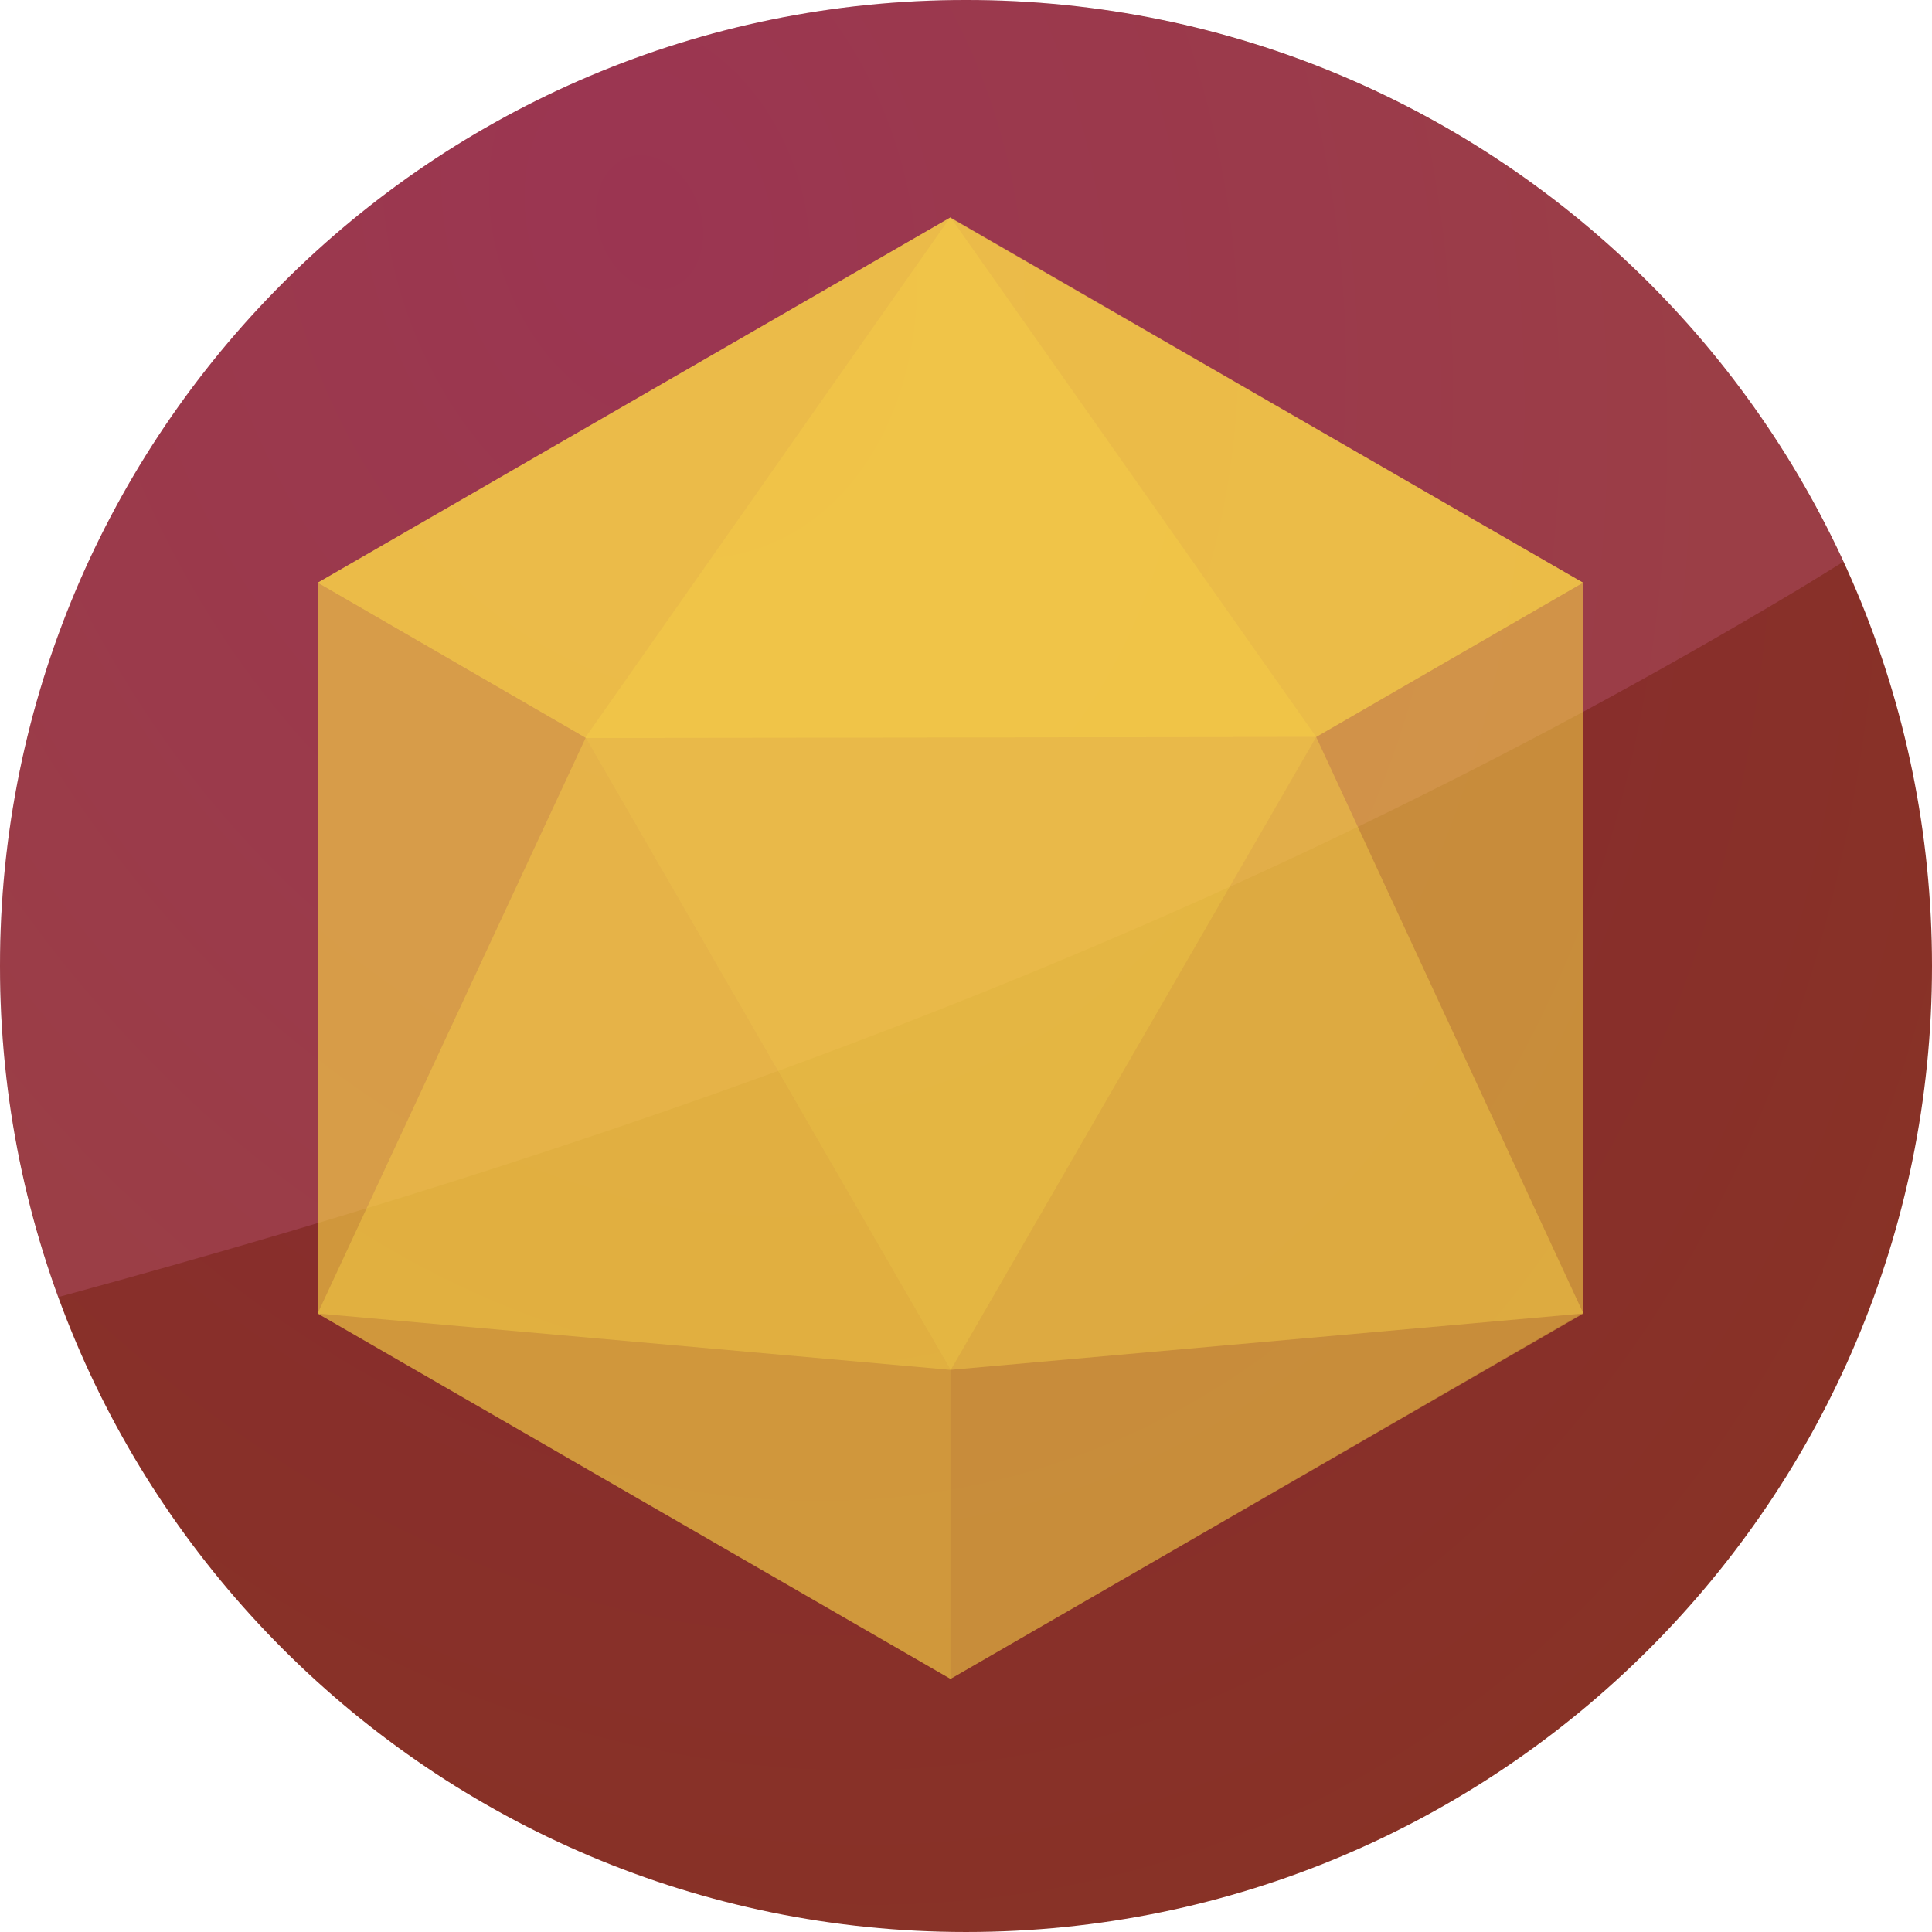
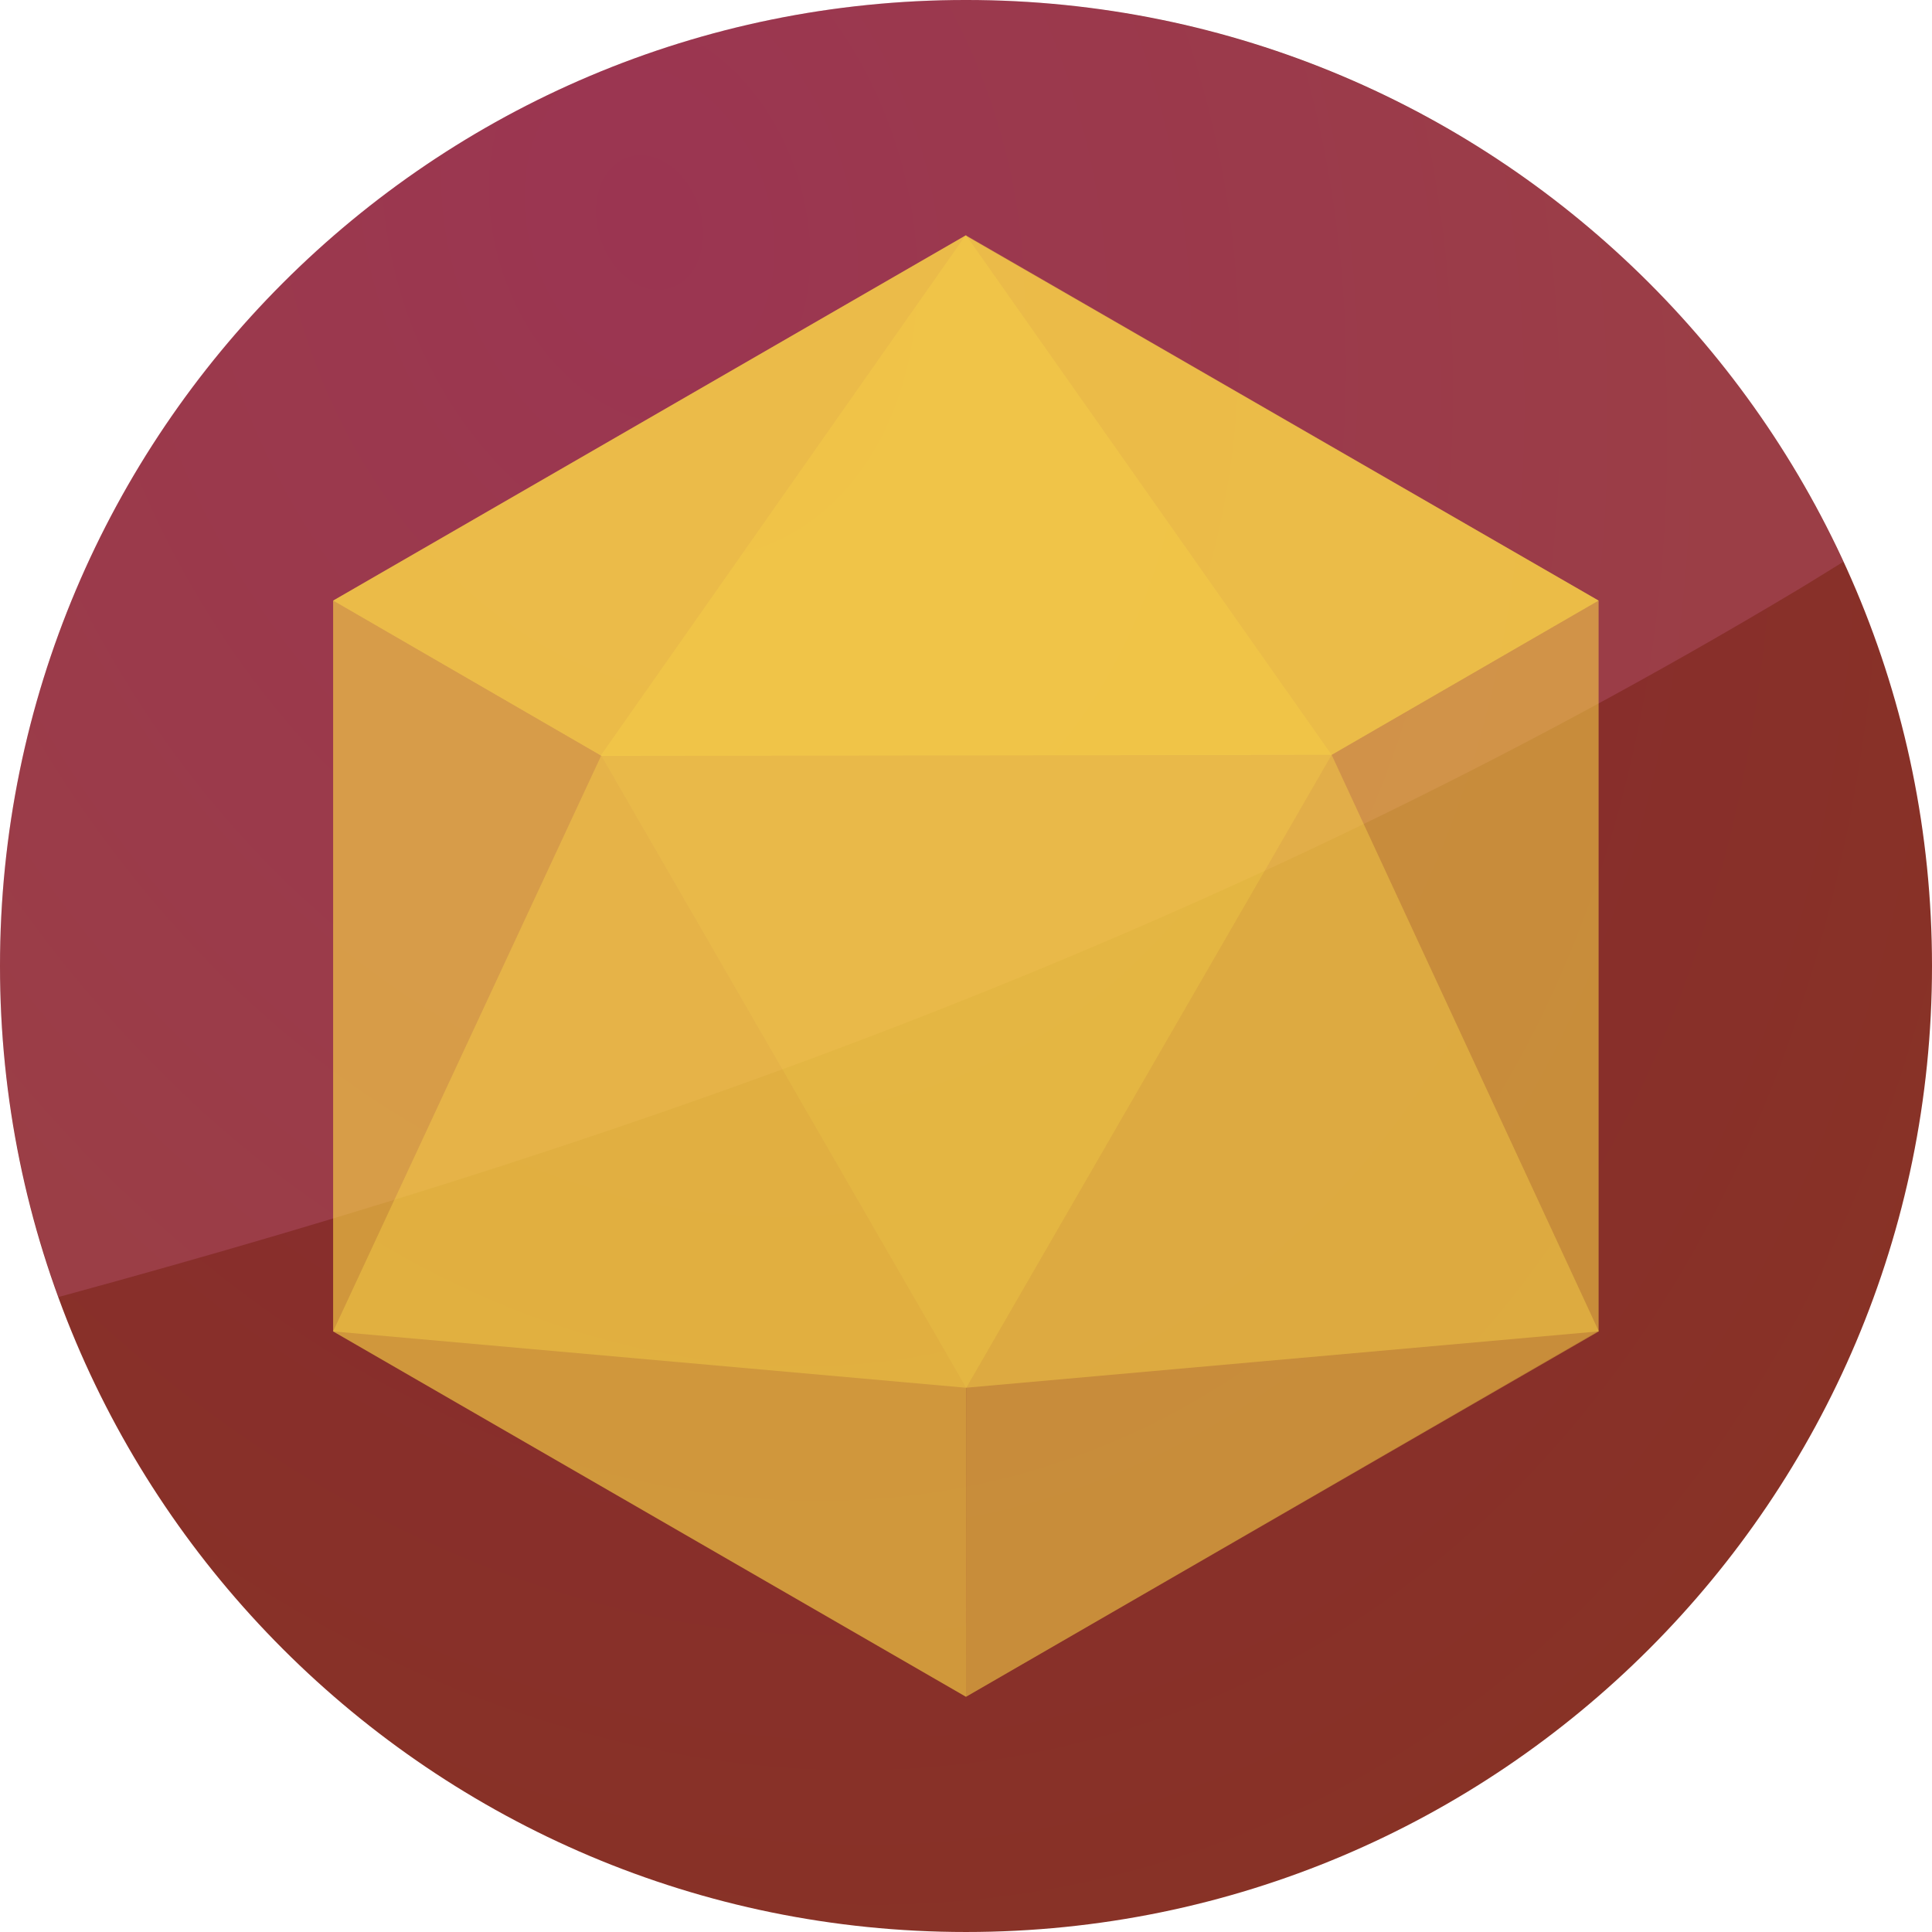
- <svg xmlns="http://www.w3.org/2000/svg" xmlns:xlink="http://www.w3.org/1999/xlink" width="120mm" height="120mm" viewBox="0 0 120 120" version="1.1" id="svg8">
+ <svg xmlns="http://www.w3.org/2000/svg" xmlns:xlink="http://www.w3.org/1999/xlink" id="svg8" version="1.1" viewBox="0 0 120 120" height="120mm" width="120mm">
  <defs id="defs2">
    <linearGradient id="linearGradient1548">
-       <stop id="stop1544" offset="0" style="stop-color:#882537;stop-opacity:1;" />
-       <stop id="stop1546" offset="1" style="stop-color:#883325;stop-opacity:1" />
+       <stop style="stop-color:#882537;stop-opacity:1;" offset="0" id="stop1544" />
+       <stop style="stop-color:#883325;stop-opacity:1" offset="1" id="stop1546" />
    </linearGradient>
-     <clipPath clipPathUnits="userSpaceOnUse" id="clipPath1431">
-       <circle r="60" cy="85.348" cx="60.268" id="circle1433" style="fill:none;fill-opacity:1;fill-rule:nonzero;stroke:#00d4aa;stroke-width:0.14;stroke-miterlimit:4;stroke-dasharray:none;stroke-opacity:1" />
+     <clipPath id="clipPath1431" clipPathUnits="userSpaceOnUse">
+       <circle style="fill:none;fill-opacity:1;fill-rule:nonzero;stroke:#00d4aa;stroke-width:0.14;stroke-miterlimit:4;stroke-dasharray:none;stroke-opacity:1" id="circle1433" cx="60.268" cy="85.348" r="60" />
    </clipPath>
-     <radialGradient gradientTransform="matrix(0.6152769,1.894787,-1.425538,0.4629004,57.53065,-49.89549)" gradientUnits="userSpaceOnUse" r="60" fy="29.091" fx="39.894" cy="29.091" cx="39.894" id="radialGradient1550" xlink:href="#linearGradient1548" />
+     <radialGradient xlink:href="#linearGradient1548" id="radialGradient1550" cx="39.894" cy="29.091" fx="39.894" fy="29.091" r="60" gradientUnits="userSpaceOnUse" gradientTransform="matrix(0.6152769,1.894787,-1.425538,0.4629004,57.53065,-49.89549)" />
  </defs>
-   <g id="layer1" transform="translate(-0.2679253,-25.34844)">
-     <circle style="fill:url(#radialGradient1550);fill-opacity:1;fill-rule:nonzero;stroke:none;stroke-width:0.14;stroke-miterlimit:4;stroke-dasharray:none;stroke-opacity:1" id="path1193" cx="60.268" cy="85.348" r="60" />
-     <path transform="matrix(0.2645833,0,0,0.2645833,0.2679253,25.34844)" d="M 226.391 0 A 226.772 226.772 0 0 0 0 226.771 A 226.772 226.772 0 0 0 13.73 304.479 C 13.952 304.418 14.173 304.363 14.395 304.303 C 31.51 299.638 48.616 294.806 65.709 289.764 C 82.802 284.721 99.883 279.469 116.949 273.965 C 134.015 268.46 151.066 262.704 168.1 256.652 C 185.133 250.601 202.15 244.253 219.146 237.57 C 227.645 234.229 236.137 230.804 244.625 227.289 C 253.113 223.774 261.595 220.169 270.072 216.469 C 278.549 212.769 287.021 208.973 295.486 205.078 C 303.952 201.183 312.41 197.19 320.863 193.09 C 329.316 188.989 337.763 184.783 346.203 180.467 C 354.643 176.15 363.077 171.723 371.504 167.18 C 379.931 162.636 388.351 157.976 396.764 153.195 C 405.176 148.415 413.582 143.513 421.98 138.484 C 425.568 136.337 429.148 134.071 432.732 131.877 A 226.772 226.772 0 0 0 226.771 0 A 226.772 226.772 0 0 0 226.391 0 z " style="fill:#ff8ee1;fill-opacity:0.158;fill-rule:nonzero;stroke:none;stroke-width:0.528;stroke-miterlimit:4;stroke-dasharray:none;stroke-opacity:1" id="path1579" />
-     <g style="opacity:0.898;fill:#ffdc48;fill-opacity:1" id="g1263" transform="matrix(0.6778038,0.6778038,-0.6778038,0.6778038,76.83182,-14.90457)">
-       <path id="path1156-7-5-6-6" d="m 26.725,52.581 40.564,7.055 12.256,45.738 -31.592,26.427 -33.483,-33.483 z" style="opacity:0.489;mix-blend-mode:lighten;fill:#ffdc48;fill-opacity:1;stroke:none;stroke-width:0.316px;stroke-linecap:butt;stroke-linejoin:miter;stroke-opacity:1" />
-       <path id="path1154-8-0-1-3" d="m 26.711,52.592 7.117,40.547 45.703,12.246 L 105.932,73.82 72.449,40.337 Z" style="opacity:0.489;mix-blend-mode:lighten;fill:#ffdc48;fill-opacity:1;stroke:none;stroke-width:0.316px;stroke-linecap:butt;stroke-linejoin:miter;stroke-opacity:1" />
-       <path id="path1158-4-3-0-2" d="M 105.946,73.808 93.691,119.546 47.952,131.802 33.835,93.09 67.289,59.636 Z" style="opacity:0.489;mix-blend-mode:lighten;fill:#ffdc48;fill-opacity:1;stroke:none;stroke-width:0.316px;stroke-linecap:butt;stroke-linejoin:miter;stroke-opacity:1" />
-       <path id="path1196" d="m 14.47,98.319 19.387,-5.171 33.433,-33.512 5.16,-19.299 -45.734,12.28 z" style="opacity:0.785;mix-blend-mode:lighten;fill:#ffdc48;fill-opacity:1;stroke:none;stroke-width:0.265px;stroke-linecap:butt;stroke-linejoin:miter;stroke-opacity:1" />
-       <path id="path1198" d="M 93.691,119.546 79.544,105.37 67.289,59.636 72.449,40.337 105.905,73.793 Z" style="opacity:0.216;mix-blend-mode:lighten;fill:#ffdc48;fill-opacity:1;stroke:none;stroke-width:0.265px;stroke-linecap:butt;stroke-linejoin:miter;stroke-opacity:1" />
-       <path id="path1200" d="m 14.47,98.319 19.387,-5.171 45.674,12.238 14.16,14.16 -45.738,12.256 z" style="opacity:0.355;mix-blend-mode:lighten;fill:#ffdc48;fill-opacity:1;stroke:none;stroke-width:0.265px;stroke-linecap:butt;stroke-linejoin:miter;stroke-opacity:1" />
+   <g transform="translate(-0.2679253,-25.34844)" id="layer1">
+     <g id="g32">
+       <circle style="fill:url(#radialGradient1550);fill-opacity:1;fill-rule:nonzero;stroke:none;stroke-width:0.14;stroke-miterlimit:4;stroke-dasharray:none;stroke-opacity:1" id="path1193" cx="60.268" cy="85.348" r="60" />
+       <path transform="matrix(0.2645833,0,0,0.2645833,0.2679253,25.34844)" d="M 226.391 0 A 226.772 226.772 0 0 0 0 226.771 A 226.772 226.772 0 0 0 13.73 304.479 C 13.952 304.418 14.173 304.363 14.395 304.303 C 31.51 299.638 48.616 294.806 65.709 289.764 C 82.802 284.721 99.883 279.469 116.949 273.965 C 134.015 268.46 151.066 262.704 168.1 256.652 C 185.133 250.601 202.15 244.253 219.146 237.57 C 227.645 234.229 236.137 230.804 244.625 227.289 C 253.113 223.774 261.595 220.169 270.072 216.469 C 278.549 212.769 287.021 208.973 295.486 205.078 C 303.952 201.183 312.41 197.19 320.863 193.09 C 329.316 188.989 337.763 184.783 346.203 180.467 C 354.643 176.15 363.077 171.723 371.504 167.18 C 379.931 162.636 388.351 157.976 396.764 153.195 C 405.176 148.415 413.582 143.513 421.98 138.484 C 425.568 136.337 429.148 134.071 432.732 131.877 A 226.772 226.772 0 0 0 226.771 0 A 226.772 226.772 0 0 0 226.391 0 z " style="fill:#ff8ee1;fill-opacity:0.158;fill-rule:nonzero;stroke:none;stroke-width:0.528;stroke-miterlimit:4;stroke-dasharray:none;stroke-opacity:1" id="path1579" />
+       <g style="opacity:0.898;fill:#ffdc48;fill-opacity:1" id="g1263" transform="matrix(0.6778038,0.6778038,-0.6778038,0.6778038,77.7929,-13.79398)">
+         <path id="path1156-7-5-6-6" d="m 26.725,52.581 40.564,7.055 12.256,45.738 -31.592,26.427 -33.483,-33.483 z" style="opacity:0.489;mix-blend-mode:lighten;fill:#ffdc48;fill-opacity:1;stroke:none;stroke-width:0.316px;stroke-linecap:butt;stroke-linejoin:miter;stroke-opacity:1" />
+         <path id="path1154-8-0-1-3" d="m 26.711,52.592 7.117,40.547 45.703,12.246 L 105.932,73.82 72.449,40.337 Z" style="opacity:0.489;mix-blend-mode:lighten;fill:#ffdc48;fill-opacity:1;stroke:none;stroke-width:0.316px;stroke-linecap:butt;stroke-linejoin:miter;stroke-opacity:1" />
+         <path id="path1158-4-3-0-2" d="M 105.946,73.808 93.691,119.546 47.952,131.802 33.835,93.09 67.289,59.636 Z" style="opacity:0.489;mix-blend-mode:lighten;fill:#ffdc48;fill-opacity:1;stroke:none;stroke-width:0.316px;stroke-linecap:butt;stroke-linejoin:miter;stroke-opacity:1" />
+         <path id="path1196" d="m 14.47,98.319 19.387,-5.171 33.433,-33.512 5.16,-19.299 -45.734,12.28 z" style="opacity:0.785;mix-blend-mode:lighten;fill:#ffdc48;fill-opacity:1;stroke:none;stroke-width:0.265px;stroke-linecap:butt;stroke-linejoin:miter;stroke-opacity:1" />
+         <path id="path1198" d="M 93.691,119.546 79.544,105.37 67.289,59.636 72.449,40.337 105.905,73.793 Z" style="opacity:0.216;mix-blend-mode:lighten;fill:#ffdc48;fill-opacity:1;stroke:none;stroke-width:0.265px;stroke-linecap:butt;stroke-linejoin:miter;stroke-opacity:1" />
+         <path id="path1200" d="m 14.47,98.319 19.387,-5.171 45.674,12.238 14.16,14.16 -45.738,12.256 z" style="opacity:0.355;mix-blend-mode:lighten;fill:#ffdc48;fill-opacity:1;stroke:none;stroke-width:0.265px;stroke-linecap:butt;stroke-linejoin:miter;stroke-opacity:1" />
+       </g>
    </g>
  </g>
</svg>
